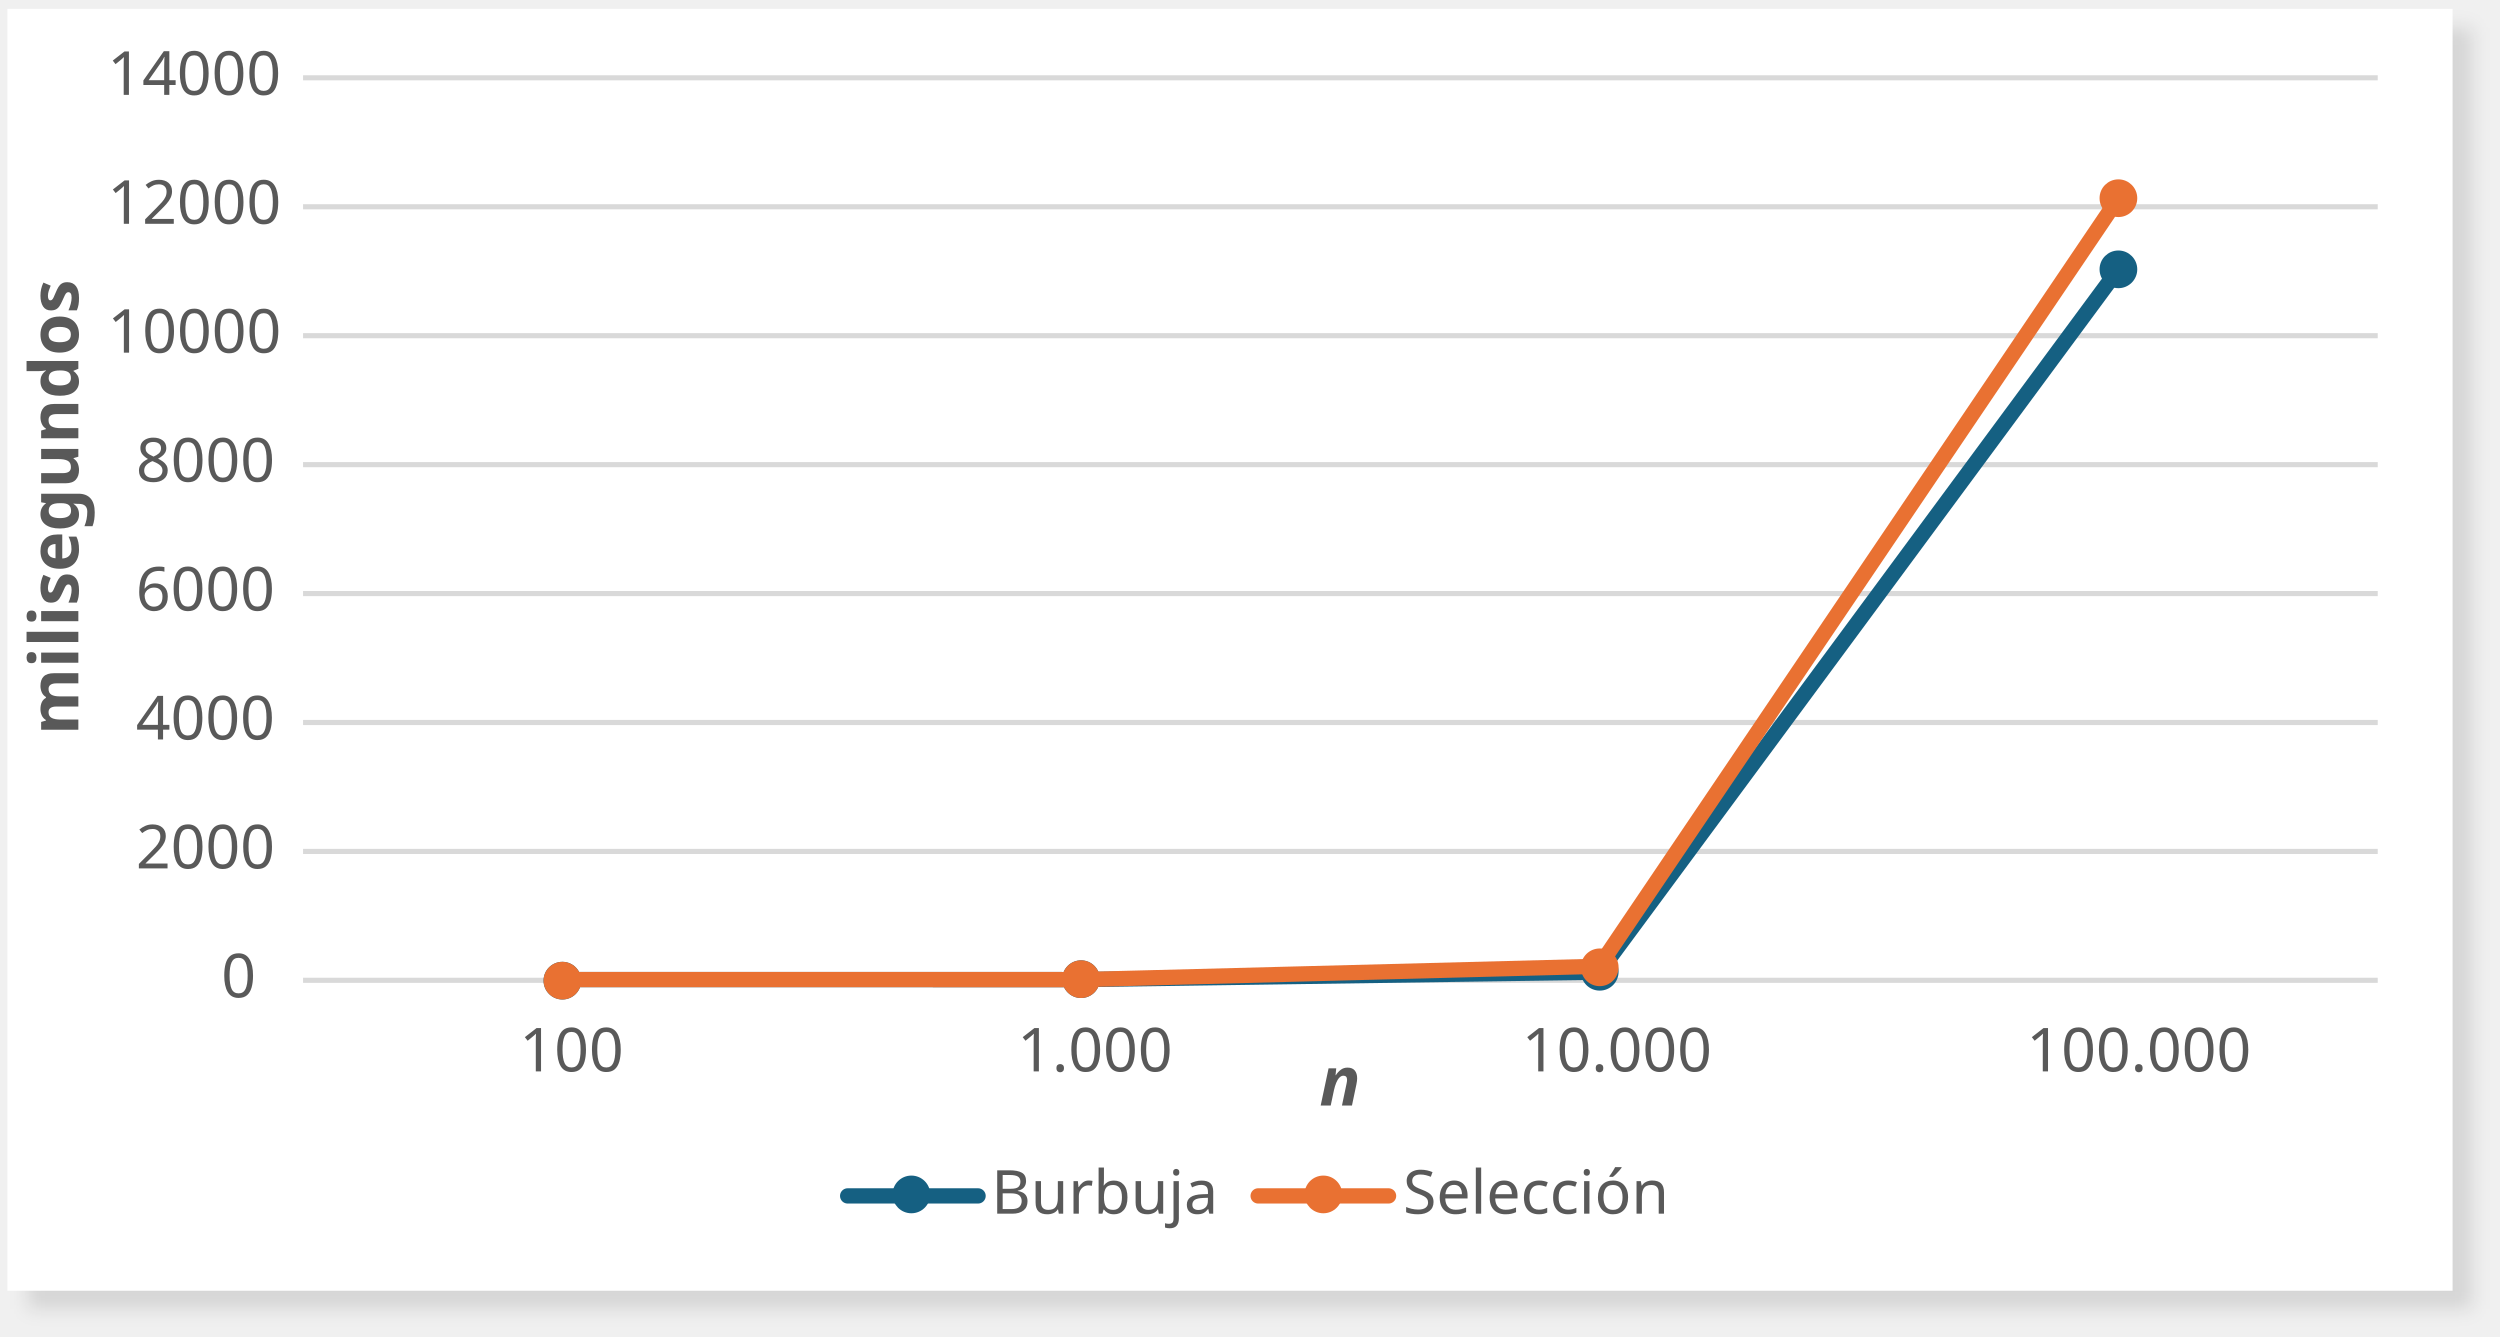
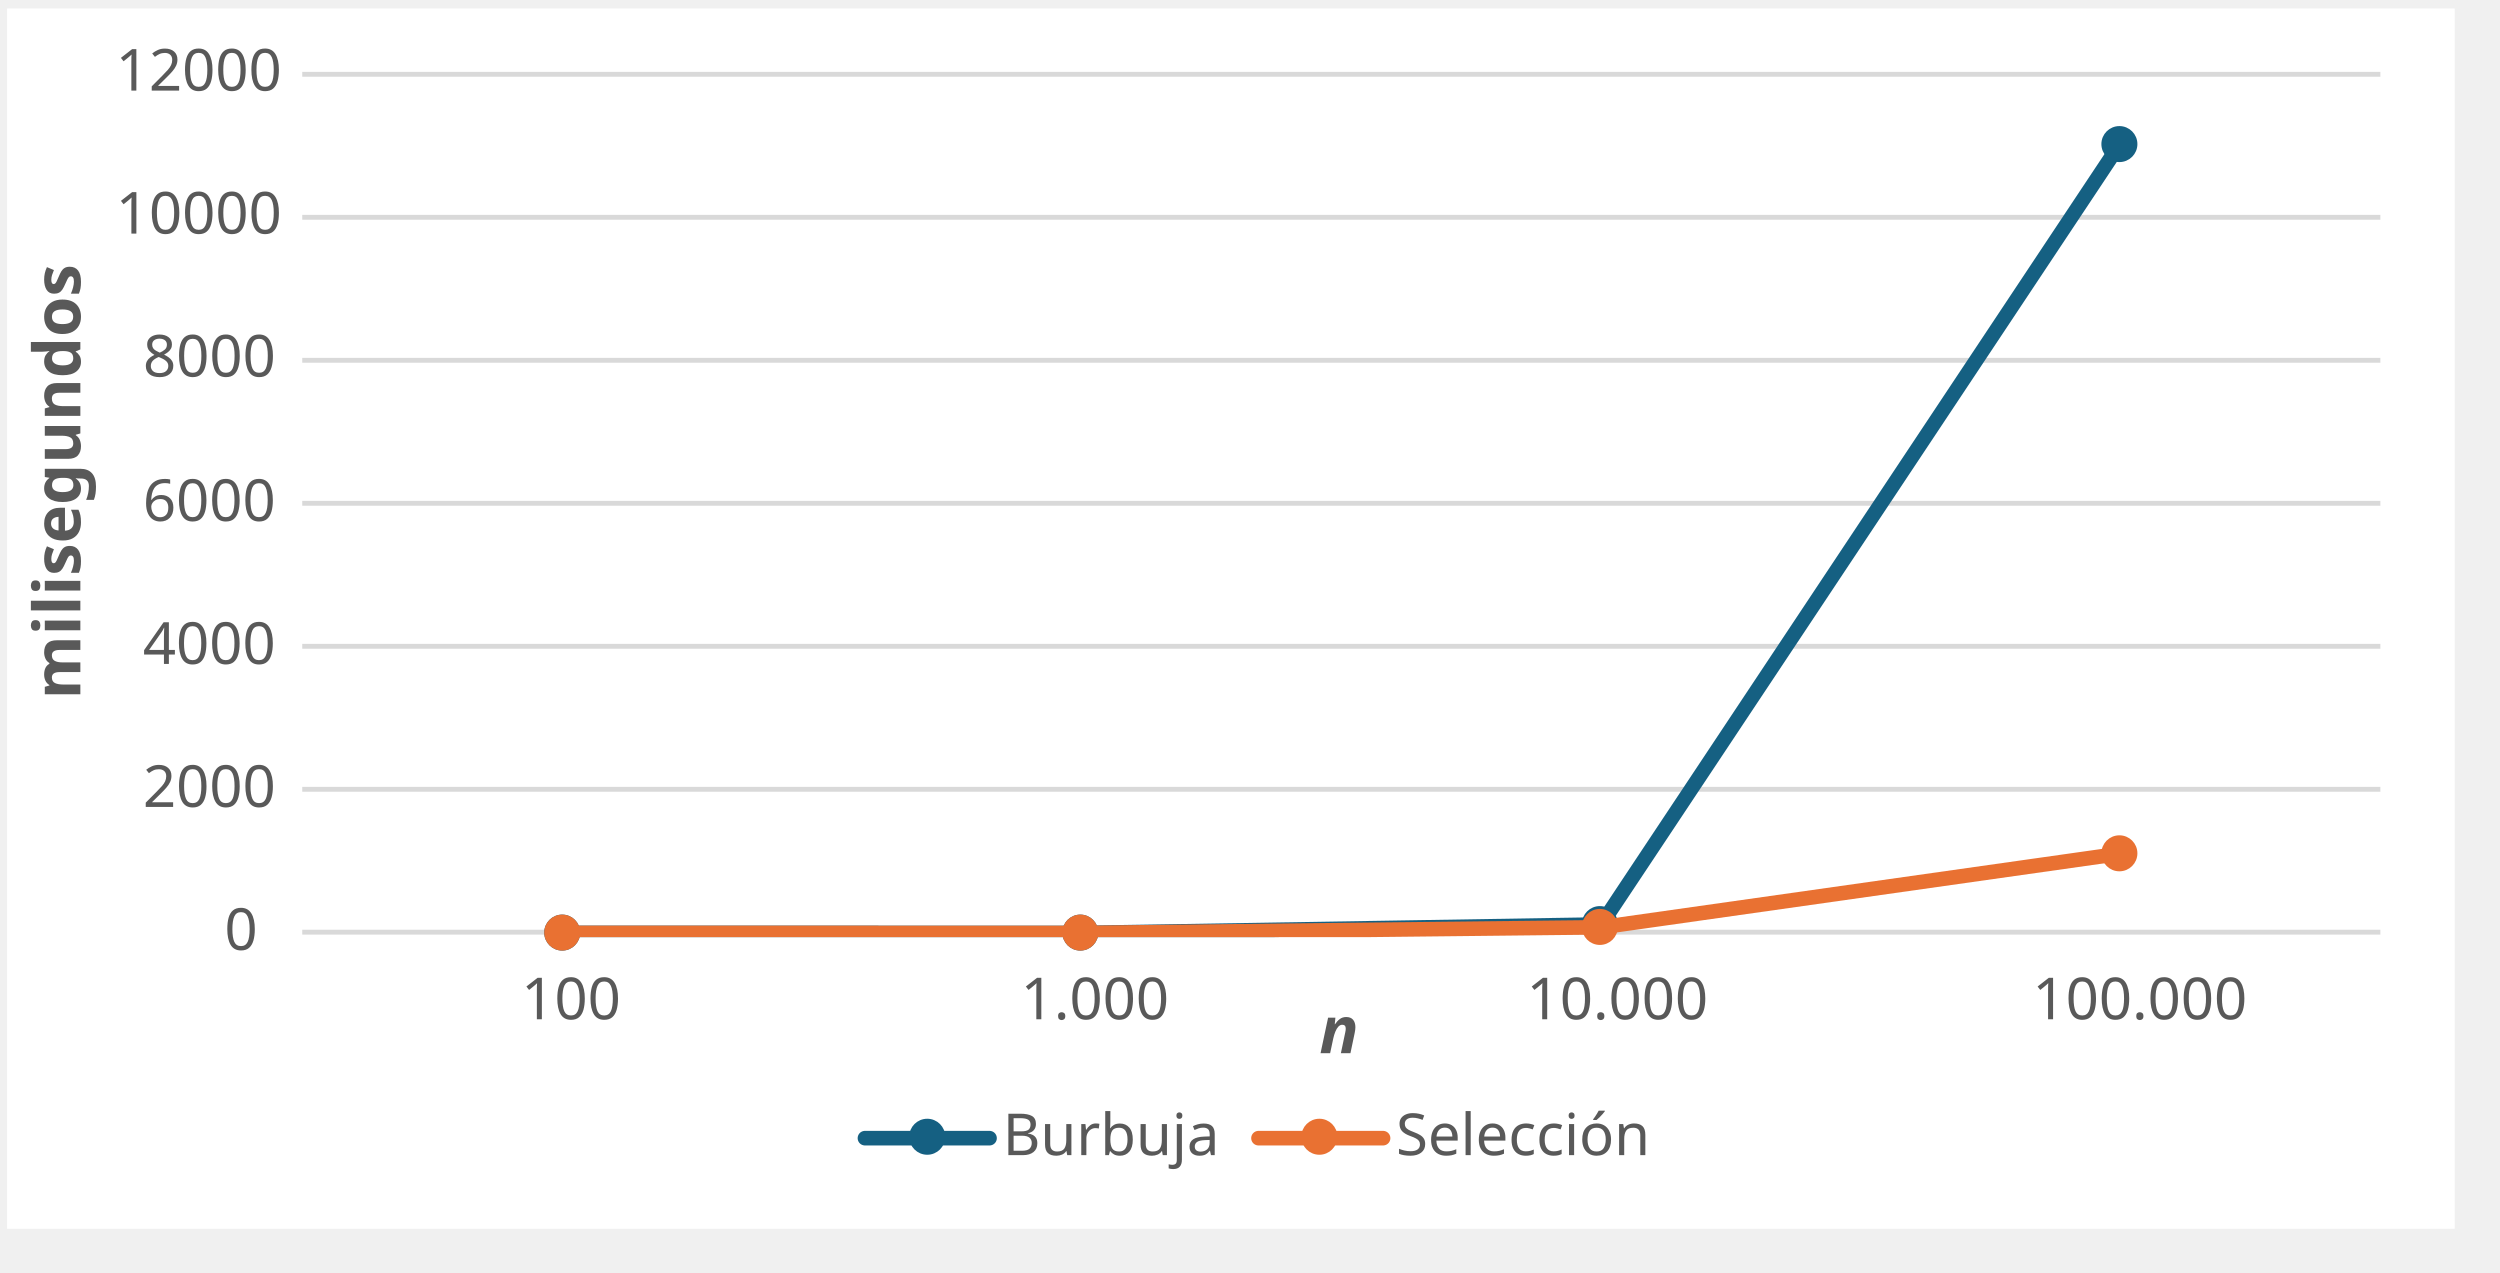
- <svg xmlns="http://www.w3.org/2000/svg" width="1687" height="902" xml:space="preserve" overflow="hidden">
+ <svg xmlns="http://www.w3.org/2000/svg" width="1766" height="899" overflow="hidden">
  <defs>
    <filter id="fx0" x="-10%" y="-10%" width="120%" height="120%" filterUnits="userSpaceOnUse" primitiveUnits="userSpaceOnUse">
      <feComponentTransfer color-interpolation-filters="sRGB">
        <feFuncR type="discrete" tableValues="0 0" />
        <feFuncG type="discrete" tableValues="0 0" />
        <feFuncB type="discrete" tableValues="0 0" />
        <feFuncA type="linear" slope="0.11" intercept="0" />
      </feComponentTransfer>
      <feGaussianBlur stdDeviation="6.111 6.111" />
    </filter>
    <clipPath id="clip1">
-       <rect x="2481" y="596" width="1687" height="902" />
+       <rect x="2173" y="543" width="1766" height="899" />
+     </clipPath>
+     <clipPath id="clip2">
+       <rect x="-16" y="-16" width="547" height="296" />
+     </clipPath>
+     <clipPath id="clip3">
+       <rect x="0" y="0" width="1769" height="902" />
+     </clipPath>
+     <clipPath id="clip4">
+       <rect x="2177" y="549" width="1730" height="862" />
+     </clipPath>
+     <clipPath id="clip5">
+       <rect x="2177" y="549" width="1730" height="862" />
+     </clipPath>
+     <clipPath id="clip6">
+       <rect x="2386" y="595" width="1471" height="610" />
+     </clipPath>
+     <clipPath id="clip7">
+       <rect x="2177" y="549" width="1730" height="862" />
+     </clipPath>
+     <clipPath id="clip8">
+       <rect x="2386" y="595" width="1471" height="610" />
+     </clipPath>
+     <clipPath id="clip9">
+       <rect x="2177" y="549" width="1730" height="862" />
+     </clipPath>
+     <clipPath id="clip10">
+       <rect x="2177" y="549" width="1730" height="862" />
+     </clipPath>
+     <clipPath id="clip11">
+       <rect x="2177" y="549" width="1730" height="862" />
+     </clipPath>
+     <clipPath id="clip12">
+       <rect x="2177" y="549" width="1730" height="862" />
+     </clipPath>
+     <clipPath id="clip13">
+       <rect x="2177" y="549" width="1730" height="862" />
+     </clipPath>
+     <clipPath id="clip14">
+       <rect x="2177" y="549" width="1730" height="862" />
+     </clipPath>
+     <clipPath id="clip15">
+       <rect x="2177" y="549" width="1730" height="862" />
+     </clipPath>
+     <clipPath id="clip16">
+       <rect x="2177" y="549" width="1730" height="862" />
+     </clipPath>
+     <clipPath id="clip17">
+       <rect x="2177" y="549" width="1730" height="862" />
+     </clipPath>
+     <clipPath id="clip18">
+       <rect x="2177" y="549" width="1730" height="862" />
+     </clipPath>
+     <clipPath id="clip19">
+       <rect x="2177" y="549" width="1730" height="862" />
+     </clipPath>
+     <clipPath id="clip20">
+       <rect x="2177" y="549" width="1730" height="862" />
+     </clipPath>
+     <clipPath id="clip21">
+       <rect x="2177" y="549" width="1730" height="862" />
+     </clipPath>
+     <clipPath id="clip22">
+       <rect x="2177" y="549" width="1730" height="862" />
+     </clipPath>
+     <clipPath id="clip23">
+       <rect x="2177" y="549" width="1730" height="862" />
+     </clipPath>
+     <clipPath id="clip24">
+       <rect x="2177" y="549" width="1730" height="862" />
+     </clipPath>
+     <clipPath id="clip25">
+       <rect x="2177" y="549" width="1730" height="862" />
+     </clipPath>
+     <clipPath id="clip26">
+       <rect x="2177" y="549" width="1730" height="862" />
+     </clipPath>
+     <clipPath id="clip27">
+       <rect x="2177" y="549" width="1730" height="862" />
+     </clipPath>
+     <clipPath id="clip28">
+       <rect x="2177" y="549" width="1730" height="862" />
    </clipPath>
  </defs>
-   <g clip-path="url(#clip1)" transform="translate(-2481 -596)">
-     <g filter="url(#fx0)" transform="translate(2479 595)">
-       <g>
-         <rect x="20.408" y="19.503" width="1650" height="865" fill="#FFFFFF" />
+   <g clip-path="url(#clip1)" transform="translate(-2173 -543)">
+     <g clip-path="url(#clip2)" filter="url(#fx0)" transform="translate(2171 542)">
+       <g clip-path="url(#clip3)">
+         <rect x="20.408" y="19.503" width="1729" height="862" fill="#FFFFFF" />
      </g>
    </g>
-     <rect x="2486" y="602" width="1650" height="865" fill="#FFFFFF" />
-     <g>
-       <path d="M2685.5 1170.54 4085.5 1170.54M2685.5 1083.54 4085.5 1083.54M2685.5 996.533 4085.5 996.533M2685.5 909.53 4085.5 909.53M2685.5 822.527 4085.5 822.527M2685.5 735.524 4085.5 735.524M2685.5 648.5 4085.5 648.5" stroke="#D9D9D9" stroke-width="3.438" stroke-linejoin="round" stroke-miterlimit="10" fill="none" />
+     <rect x="2178" y="549" width="1729" height="862" fill="#FFFFFF" />
+     <g clip-path="url(#clip4)">
+       <path d="M2386.5 1100.54 3854.5 1100.54M2386.5 999.533 3854.5 999.533M2386.5 898.53 3854.5 898.53M2386.5 797.526 3854.5 797.526M2386.5 696.523 3854.5 696.523M2386.5 595.5 3854.5 595.5" stroke="#D9D9D9" stroke-width="3.438" stroke-linejoin="round" stroke-miterlimit="10" fill="none" />
    </g>
-     <g>
-       <path d="M2685.5 1257.5 4085.5 1257.5" stroke="#D9D9D9" stroke-width="3.438" stroke-linejoin="round" stroke-miterlimit="10" fill="none" fill-rule="evenodd" />
+     <g clip-path="url(#clip5)">
+       <path d="M2386.5 1201.5 3854.5 1201.5" stroke="#D9D9D9" stroke-width="3.438" stroke-linejoin="round" stroke-miterlimit="10" fill="none" fill-rule="evenodd" />
    </g>
-     <g>
-       <path d="M2860 1257 3210.11 1257.04 3560.12 1252.04 3911 777" stroke="#156082" stroke-width="10.312" stroke-linecap="round" stroke-linejoin="round" stroke-miterlimit="10" fill="none" />
+     <g clip-path="url(#clip6)">
+       <path d="M2570 1202 2937.1 1202.04 3304.11 1196.04 3671 644" stroke="#156082" stroke-width="10.312" stroke-linecap="round" stroke-linejoin="round" stroke-miterlimit="10" fill="none" />
    </g>
-     <g>
-       <path d="M2871.5 1257.75C2871.5 1263.82 2866.57 1268.75 2860.5 1268.75 2854.42 1268.75 2849.5 1263.82 2849.5 1257.75 2849.5 1251.67 2854.42 1246.75 2860.5 1246.75 2866.57 1246.75 2871.5 1251.67 2871.5 1257.75Z" stroke="#156082" stroke-width="3.438" stroke-linejoin="round" stroke-miterlimit="10" fill="#156082" />
-       <path d="M3221.5 1256.75C3221.5 1262.82 3216.57 1267.75 3210.5 1267.75 3204.42 1267.75 3199.5 1262.82 3199.5 1256.75 3199.5 1250.67 3204.42 1245.75 3210.5 1245.75 3216.57 1245.75 3221.5 1250.67 3221.5 1256.75Z" stroke="#156082" stroke-width="3.438" stroke-linejoin="round" stroke-miterlimit="10" fill="#156082" />
-       <path d="M3571.5 1251.75C3571.5 1257.82 3566.57 1262.75 3560.5 1262.75 3554.42 1262.75 3549.5 1257.82 3549.5 1251.75 3549.5 1245.67 3554.42 1240.75 3560.5 1240.75 3566.57 1240.75 3571.5 1245.67 3571.5 1251.75Z" stroke="#156082" stroke-width="3.438" stroke-linejoin="round" stroke-miterlimit="10" fill="#156082" />
-       <path d="M3921.5 777.75C3921.5 783.825 3916.57 788.749 3910.5 788.749 3904.42 788.749 3899.5 783.825 3899.5 777.75 3899.5 771.675 3904.42 766.75 3910.5 766.75 3916.57 766.75 3921.5 771.675 3921.5 777.75Z" stroke="#156082" stroke-width="3.438" stroke-linejoin="round" stroke-miterlimit="10" fill="#156082" />
+     <g clip-path="url(#clip7)">
+       <path d="M2581.14 1201.78C2581.14 1207.86 2576.22 1212.78 2570.14 1212.78 2564.07 1212.78 2559.14 1207.86 2559.14 1201.78 2559.14 1195.71 2564.07 1190.78 2570.14 1190.78 2576.22 1190.78 2581.14 1195.71 2581.14 1201.78Z" stroke="#156082" stroke-width="3.438" stroke-linejoin="round" stroke-miterlimit="10" fill="#156082" />
+       <path d="M2947.14 1201.78C2947.14 1207.86 2942.22 1212.78 2936.14 1212.78 2930.07 1212.78 2925.14 1207.86 2925.14 1201.78 2925.14 1195.71 2930.07 1190.78 2936.14 1190.78 2942.22 1190.78 2947.14 1195.71 2947.14 1201.78Z" stroke="#156082" stroke-width="3.438" stroke-linejoin="round" stroke-miterlimit="10" fill="#156082" />
+       <path d="M3314.14 1195.78C3314.14 1201.86 3309.22 1206.78 3303.14 1206.78 3297.07 1206.78 3292.14 1201.86 3292.14 1195.78 3292.14 1189.71 3297.07 1184.78 3303.14 1184.78 3309.22 1184.78 3314.14 1189.71 3314.14 1195.78Z" stroke="#156082" stroke-width="3.438" stroke-linejoin="round" stroke-miterlimit="10" fill="#156082" />
+       <path d="M3681.14 644.782C3681.14 650.857 3676.22 655.782 3670.14 655.782 3664.07 655.782 3659.14 650.857 3659.14 644.782 3659.14 638.707 3664.07 633.783 3670.14 633.783 3676.22 633.783 3681.14 638.707 3681.14 644.782Z" stroke="#156082" stroke-width="3.438" stroke-linejoin="round" stroke-miterlimit="10" fill="#156082" />
    </g>
-     <g>
-       <path d="M2860 1257 3210.11 1257.04 3560.12 1248.04 3911 729" stroke="#E97132" stroke-width="10.312" stroke-linecap="round" stroke-linejoin="round" stroke-miterlimit="10" fill="none" />
+     <g clip-path="url(#clip8)">
+       <path d="M2570 1202 2937.1 1202.04 3304.11 1198.04 3671 1146" stroke="#E97132" stroke-width="10.312" stroke-linecap="round" stroke-linejoin="round" stroke-miterlimit="10" fill="none" />
    </g>
-     <g>
-       <path d="M2871.5 1257.75C2871.5 1263.82 2866.57 1268.75 2860.5 1268.75 2854.42 1268.75 2849.5 1263.82 2849.5 1257.75 2849.5 1251.67 2854.42 1246.75 2860.5 1246.75 2866.57 1246.75 2871.5 1251.67 2871.5 1257.75Z" stroke="#E97132" stroke-width="3.438" stroke-linejoin="round" stroke-miterlimit="10" fill="#E97132" />
-       <path d="M3221.5 1256.75C3221.5 1262.82 3216.57 1267.75 3210.5 1267.75 3204.42 1267.75 3199.5 1262.82 3199.5 1256.75 3199.5 1250.67 3204.42 1245.75 3210.5 1245.75 3216.57 1245.75 3221.5 1250.67 3221.5 1256.75Z" stroke="#E97132" stroke-width="3.438" stroke-linejoin="round" stroke-miterlimit="10" fill="#E97132" />
-       <path d="M3571.5 1248.75C3571.5 1254.82 3566.57 1259.75 3560.5 1259.75 3554.42 1259.75 3549.5 1254.82 3549.5 1248.75 3549.5 1242.67 3554.42 1237.75 3560.5 1237.75 3566.57 1237.75 3571.5 1242.67 3571.5 1248.75Z" stroke="#E97132" stroke-width="3.438" stroke-linejoin="round" stroke-miterlimit="10" fill="#E97132" />
-       <path d="M3921.5 729.75C3921.5 735.825 3916.57 740.749 3910.5 740.749 3904.42 740.749 3899.5 735.825 3899.5 729.75 3899.5 723.675 3904.42 718.75 3910.5 718.75 3916.57 718.75 3921.5 723.675 3921.5 729.75Z" stroke="#E97132" stroke-width="3.438" stroke-linejoin="round" stroke-miterlimit="10" fill="#E97132" />
+     <g clip-path="url(#clip9)">
+       <path d="M2581.14 1201.78C2581.14 1207.86 2576.22 1212.78 2570.14 1212.78 2564.07 1212.78 2559.14 1207.86 2559.14 1201.78 2559.14 1195.71 2564.07 1190.78 2570.14 1190.78 2576.22 1190.78 2581.14 1195.71 2581.14 1201.78Z" stroke="#E97132" stroke-width="3.438" stroke-linejoin="round" stroke-miterlimit="10" fill="#E97132" />
+       <path d="M2947.14 1201.78C2947.14 1207.86 2942.22 1212.78 2936.14 1212.78 2930.07 1212.78 2925.14 1207.86 2925.14 1201.78 2925.14 1195.71 2930.07 1190.78 2936.14 1190.78 2942.22 1190.78 2947.14 1195.71 2947.14 1201.78Z" stroke="#E97132" stroke-width="3.438" stroke-linejoin="round" stroke-miterlimit="10" fill="#E97132" />
+       <path d="M3314.14 1197.78C3314.14 1203.86 3309.22 1208.78 3303.14 1208.78 3297.07 1208.78 3292.14 1203.86 3292.14 1197.78 3292.14 1191.71 3297.07 1186.78 3303.14 1186.78 3309.22 1186.78 3314.14 1191.71 3314.14 1197.78Z" stroke="#E97132" stroke-width="3.438" stroke-linejoin="round" stroke-miterlimit="10" fill="#E97132" />
+       <path d="M3681.14 1145.78C3681.14 1151.86 3676.22 1156.78 3670.14 1156.78 3664.07 1156.78 3659.14 1151.86 3659.14 1145.78 3659.14 1139.71 3664.07 1134.78 3670.14 1134.78 3676.22 1134.78 3681.14 1139.71 3681.14 1145.78Z" stroke="#E97132" stroke-width="3.438" stroke-linejoin="round" stroke-miterlimit="10" fill="#E97132" />
    </g>
-     <g>
-       <text fill="#595959" font-family="Linux Libertine,Linux Libertine_MSFontService,sans-serif" font-weight="400" font-size="41" transform="matrix(1 0 0 1 2630.31 1269)">0</text>
+     <g clip-path="url(#clip10)">
+       <text fill="#595959" font-family="Linux Libertine,Linux Libertine_MSFontService,sans-serif" font-weight="400" font-size="41" transform="matrix(1 0 0 1 2331.55 1214)">0</text>
    </g>
-     <g>
-       <text fill="#595959" font-family="Linux Libertine,Linux Libertine_MSFontService,sans-serif" font-weight="400" font-size="41" transform="matrix(1 0 0 1 2572.74 1182)">2000</text>
+     <g clip-path="url(#clip11)">
+       <text fill="#595959" font-family="Linux Libertine,Linux Libertine_MSFontService,sans-serif" font-weight="400" font-size="41" transform="matrix(1 0 0 1 2273.98 1113)">2000</text>
    </g>
-     <g>
-       <text fill="#595959" font-family="Linux Libertine,Linux Libertine_MSFontService,sans-serif" font-weight="400" font-size="41" transform="matrix(1 0 0 1 2572.67 1095)">4000</text>
+     <g clip-path="url(#clip12)">
+       <text fill="#595959" font-family="Linux Libertine,Linux Libertine_MSFontService,sans-serif" font-weight="400" font-size="41" transform="matrix(1 0 0 1 2273.92 1012)">4000</text>
    </g>
-     <g>
-       <text fill="#595959" font-family="Linux Libertine,Linux Libertine_MSFontService,sans-serif" font-weight="400" font-size="41" transform="matrix(1 0 0 1 2572.69 1008)">6000</text>
+     <g clip-path="url(#clip13)">
+       <text fill="#595959" font-family="Linux Libertine,Linux Libertine_MSFontService,sans-serif" font-weight="400" font-size="41" transform="matrix(1 0 0 1 2273.94 911)">6000</text>
    </g>
-     <g>
-       <text fill="#595959" font-family="Linux Libertine,Linux Libertine_MSFontService,sans-serif" font-weight="400" font-size="41" transform="matrix(1 0 0 1 2572.76 921)">8000</text>
+     <g clip-path="url(#clip14)">
+       <text fill="#595959" font-family="Linux Libertine,Linux Libertine_MSFontService,sans-serif" font-weight="400" font-size="41" transform="matrix(1 0 0 1 2274.01 809)">8000</text>
    </g>
-     <g>
-       <text fill="#595959" font-family="Linux Libertine,Linux Libertine_MSFontService,sans-serif" font-weight="400" font-size="41" transform="matrix(1 0 0 1 2553.54 834)">10000</text>
+     <g clip-path="url(#clip15)">
+       <text fill="#595959" font-family="Linux Libertine,Linux Libertine_MSFontService,sans-serif" font-weight="400" font-size="41" transform="matrix(1 0 0 1 2254.78 708)">10000</text>
    </g>
-     <g>
-       <text fill="#595959" font-family="Linux Libertine,Linux Libertine_MSFontService,sans-serif" font-weight="400" font-size="41" transform="matrix(1 0 0 1 2553.51 747)">12000</text>
+     <g clip-path="url(#clip16)">
+       <text fill="#595959" font-family="Linux Libertine,Linux Libertine_MSFontService,sans-serif" font-weight="400" font-size="41" transform="matrix(1 0 0 1 2254.76 607)">12000</text>
    </g>
-     <g>
-       <text fill="#595959" font-family="Linux Libertine,Linux Libertine_MSFontService,sans-serif" font-weight="400" font-size="41" transform="matrix(1 0 0 1 2553.44 660)">14000</text>
+     <g clip-path="url(#clip17)">
+       <text fill="#595959" font-family="Linux Libertine,Linux Libertine_MSFontService,sans-serif" font-weight="400" font-size="41" transform="matrix(1 0 0 1 2541.21 1263)">100</text>
    </g>
-     <g>
-       <text fill="#595959" font-family="Linux Libertine,Linux Libertine_MSFontService,sans-serif" font-weight="400" font-size="41" transform="matrix(1 0 0 1 2831.53 1319)">100</text>
+     <g clip-path="url(#clip18)">
+       <text fill="#595959" font-family="Linux Libertine,Linux Libertine_MSFontService,sans-serif" font-weight="400" font-size="41" transform="matrix(1 0 0 1 2894.03 1263)">1.000</text>
    </g>
-     <g>
-       <text fill="#595959" font-family="Linux Libertine,Linux Libertine_MSFontService,sans-serif" font-weight="400" font-size="41" transform="matrix(1 0 0 1 3167.48 1319)">1.000</text>
+     <g clip-path="url(#clip19)">
+       <text fill="#595959" font-family="Linux Libertine,Linux Libertine_MSFontService,sans-serif" font-weight="400" font-size="41" transform="matrix(1 0 0 1 3251.38 1263)">10.000</text>
    </g>
-     <g>
-       <text fill="#595959" font-family="Linux Libertine,Linux Libertine_MSFontService,sans-serif" font-weight="400" font-size="41" transform="matrix(1 0 0 1 3507.96 1319)">10.000</text>
+     <g clip-path="url(#clip20)">
+       <text fill="#595959" font-family="Linux Libertine,Linux Libertine_MSFontService,sans-serif" font-weight="400" font-size="41" transform="matrix(1 0 0 1 3608.73 1263)">100.000</text>
    </g>
-     <g>
-       <text fill="#595959" font-family="Linux Libertine,Linux Libertine_MSFontService,sans-serif" font-weight="400" font-size="41" transform="matrix(1 0 0 1 3848.44 1319)">100.000</text>
+     <g clip-path="url(#clip21)">
+       <text fill="#595959" font-family="Linux Libertine,Linux Libertine_MSFontService,sans-serif" font-weight="700" font-size="46" transform="matrix(6.12323e-17 -1 1 6.12323e-17 2229.76 1037)">milisegundos</text>
    </g>
-     <g>
-       <text fill="#595959" font-family="Linux Libertine,Linux Libertine_MSFontService,sans-serif" font-weight="700" font-size="46" transform="matrix(6.12323e-17 -1 1 6.12323e-17 2533.87 1092)">milisegundos</text>
+     <g clip-path="url(#clip22)">
+       <text fill="#595959" font-family="Linux Libertine,Linux Libertine_MSFontService,sans-serif" font-style="italic" font-weight="700" font-size="46" transform="matrix(1 0 0 1 3105.01 1287)">n</text>
    </g>
-     <g>
-       <text fill="#595959" font-family="Linux Libertine,Linux Libertine_MSFontService,sans-serif" font-style="italic" font-weight="700" font-size="46" transform="matrix(1 0 0 1 3371.37 1342)">n</text>
+     <g clip-path="url(#clip23)">
+       <path d="M2784 1347 2872 1347" stroke="#156082" stroke-width="10.312" stroke-linecap="round" stroke-linejoin="round" stroke-miterlimit="10" fill="none" fill-rule="evenodd" />
    </g>
-     <g>
-       <path d="M3053 1403 3141 1403" stroke="#156082" stroke-width="10.312" stroke-linecap="round" stroke-linejoin="round" stroke-miterlimit="10" fill="none" fill-rule="evenodd" />
+     <g clip-path="url(#clip24)">
+       <path d="M2839 1346C2839 1352.07 2834.07 1357 2828 1357 2821.92 1357 2817 1352.07 2817 1346 2817 1339.92 2821.92 1335 2828 1335 2834.07 1335 2839 1339.92 2839 1346Z" stroke="#156082" stroke-width="3.438" stroke-linejoin="round" stroke-miterlimit="10" fill="#156082" />
    </g>
-     <g>
-       <path d="M3107 1402C3107 1408.07 3102.07 1413 3096 1413 3089.93 1413 3085 1408.07 3085 1402 3085 1395.92 3089.93 1391 3096 1391 3102.07 1391 3107 1395.92 3107 1402Z" stroke="#156082" stroke-width="3.438" stroke-linejoin="round" stroke-miterlimit="10" fill="#156082" />
+     <g clip-path="url(#clip25)">
+       <text fill="#595959" font-family="Linux Libertine,Linux Libertine_MSFontService,sans-serif" font-weight="400" font-size="41" transform="matrix(1 0 0 1 2881.33 1359)">Burbuja</text>
    </g>
-     <g>
-       <text fill="#595959" font-family="Linux Libertine,Linux Libertine_MSFontService,sans-serif" font-weight="400" font-size="41" transform="matrix(1 0 0 1 3149.93 1415)">Burbuja</text>
+     <g clip-path="url(#clip26)">
+       <path d="M3062 1347 3150 1347" stroke="#E97132" stroke-width="10.312" stroke-linecap="round" stroke-linejoin="round" stroke-miterlimit="10" fill="none" fill-rule="evenodd" />
    </g>
-     <g>
-       <path d="M3330 1403 3418 1403" stroke="#E97132" stroke-width="10.312" stroke-linecap="round" stroke-linejoin="round" stroke-miterlimit="10" fill="none" fill-rule="evenodd" />
+     <g clip-path="url(#clip27)">
+       <path d="M3116 1346C3116 1352.07 3111.07 1357 3105 1357 3098.93 1357 3094 1352.07 3094 1346 3094 1339.92 3098.93 1335 3105 1335 3111.07 1335 3116 1339.92 3116 1346Z" stroke="#E97132" stroke-width="3.438" stroke-linejoin="round" stroke-miterlimit="10" fill="#E97132" />
    </g>
-     <g>
-       <path d="M3385 1402C3385 1408.07 3380.07 1413 3374 1413 3367.93 1413 3363 1408.07 3363 1402 3363 1395.92 3367.93 1391 3374 1391 3380.07 1391 3385 1395.92 3385 1402Z" stroke="#E97132" stroke-width="3.438" stroke-linejoin="round" stroke-miterlimit="10" fill="#E97132" />
-     </g>
-     <g>
-       <text fill="#595959" font-family="Linux Libertine,Linux Libertine_MSFontService,sans-serif" font-weight="400" font-size="41" transform="matrix(1 0 0 1 3427.77 1415)">Selección</text>
+     <g clip-path="url(#clip28)">
+       <text fill="#595959" font-family="Linux Libertine,Linux Libertine_MSFontService,sans-serif" font-weight="400" font-size="41" transform="matrix(1 0 0 1 3159.17 1359)">Selección</text>
    </g>
  </g>
</svg>
